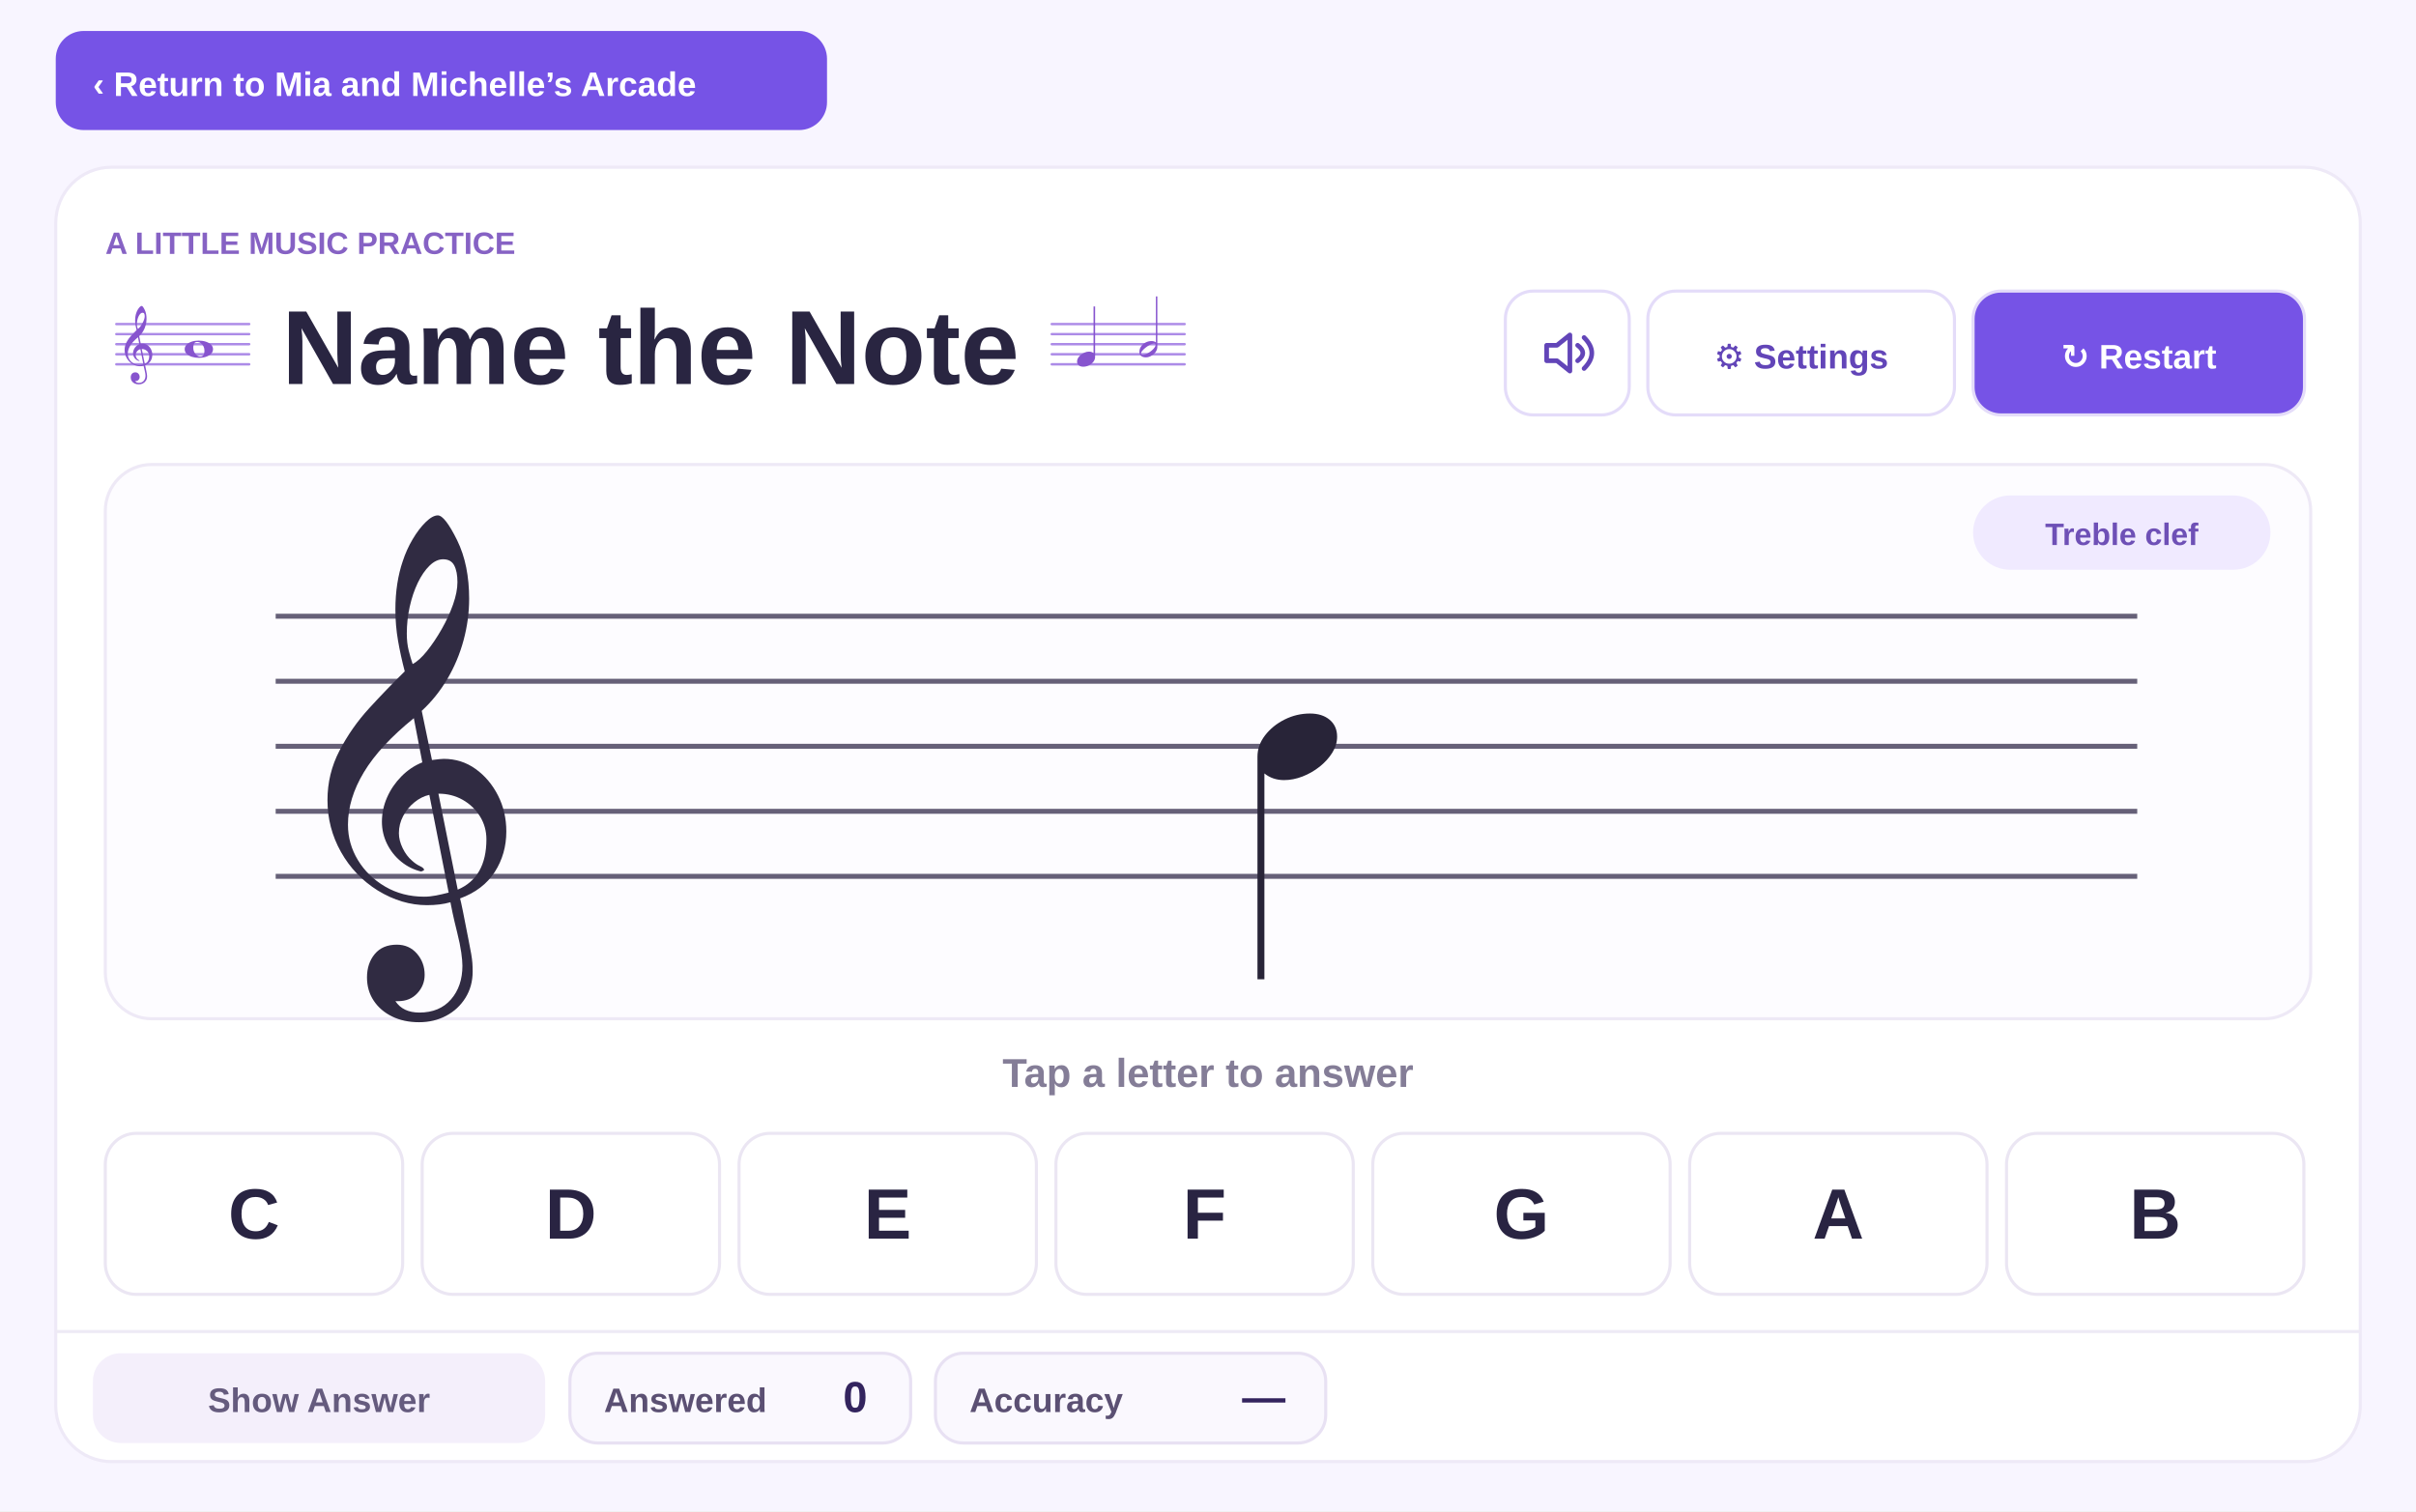
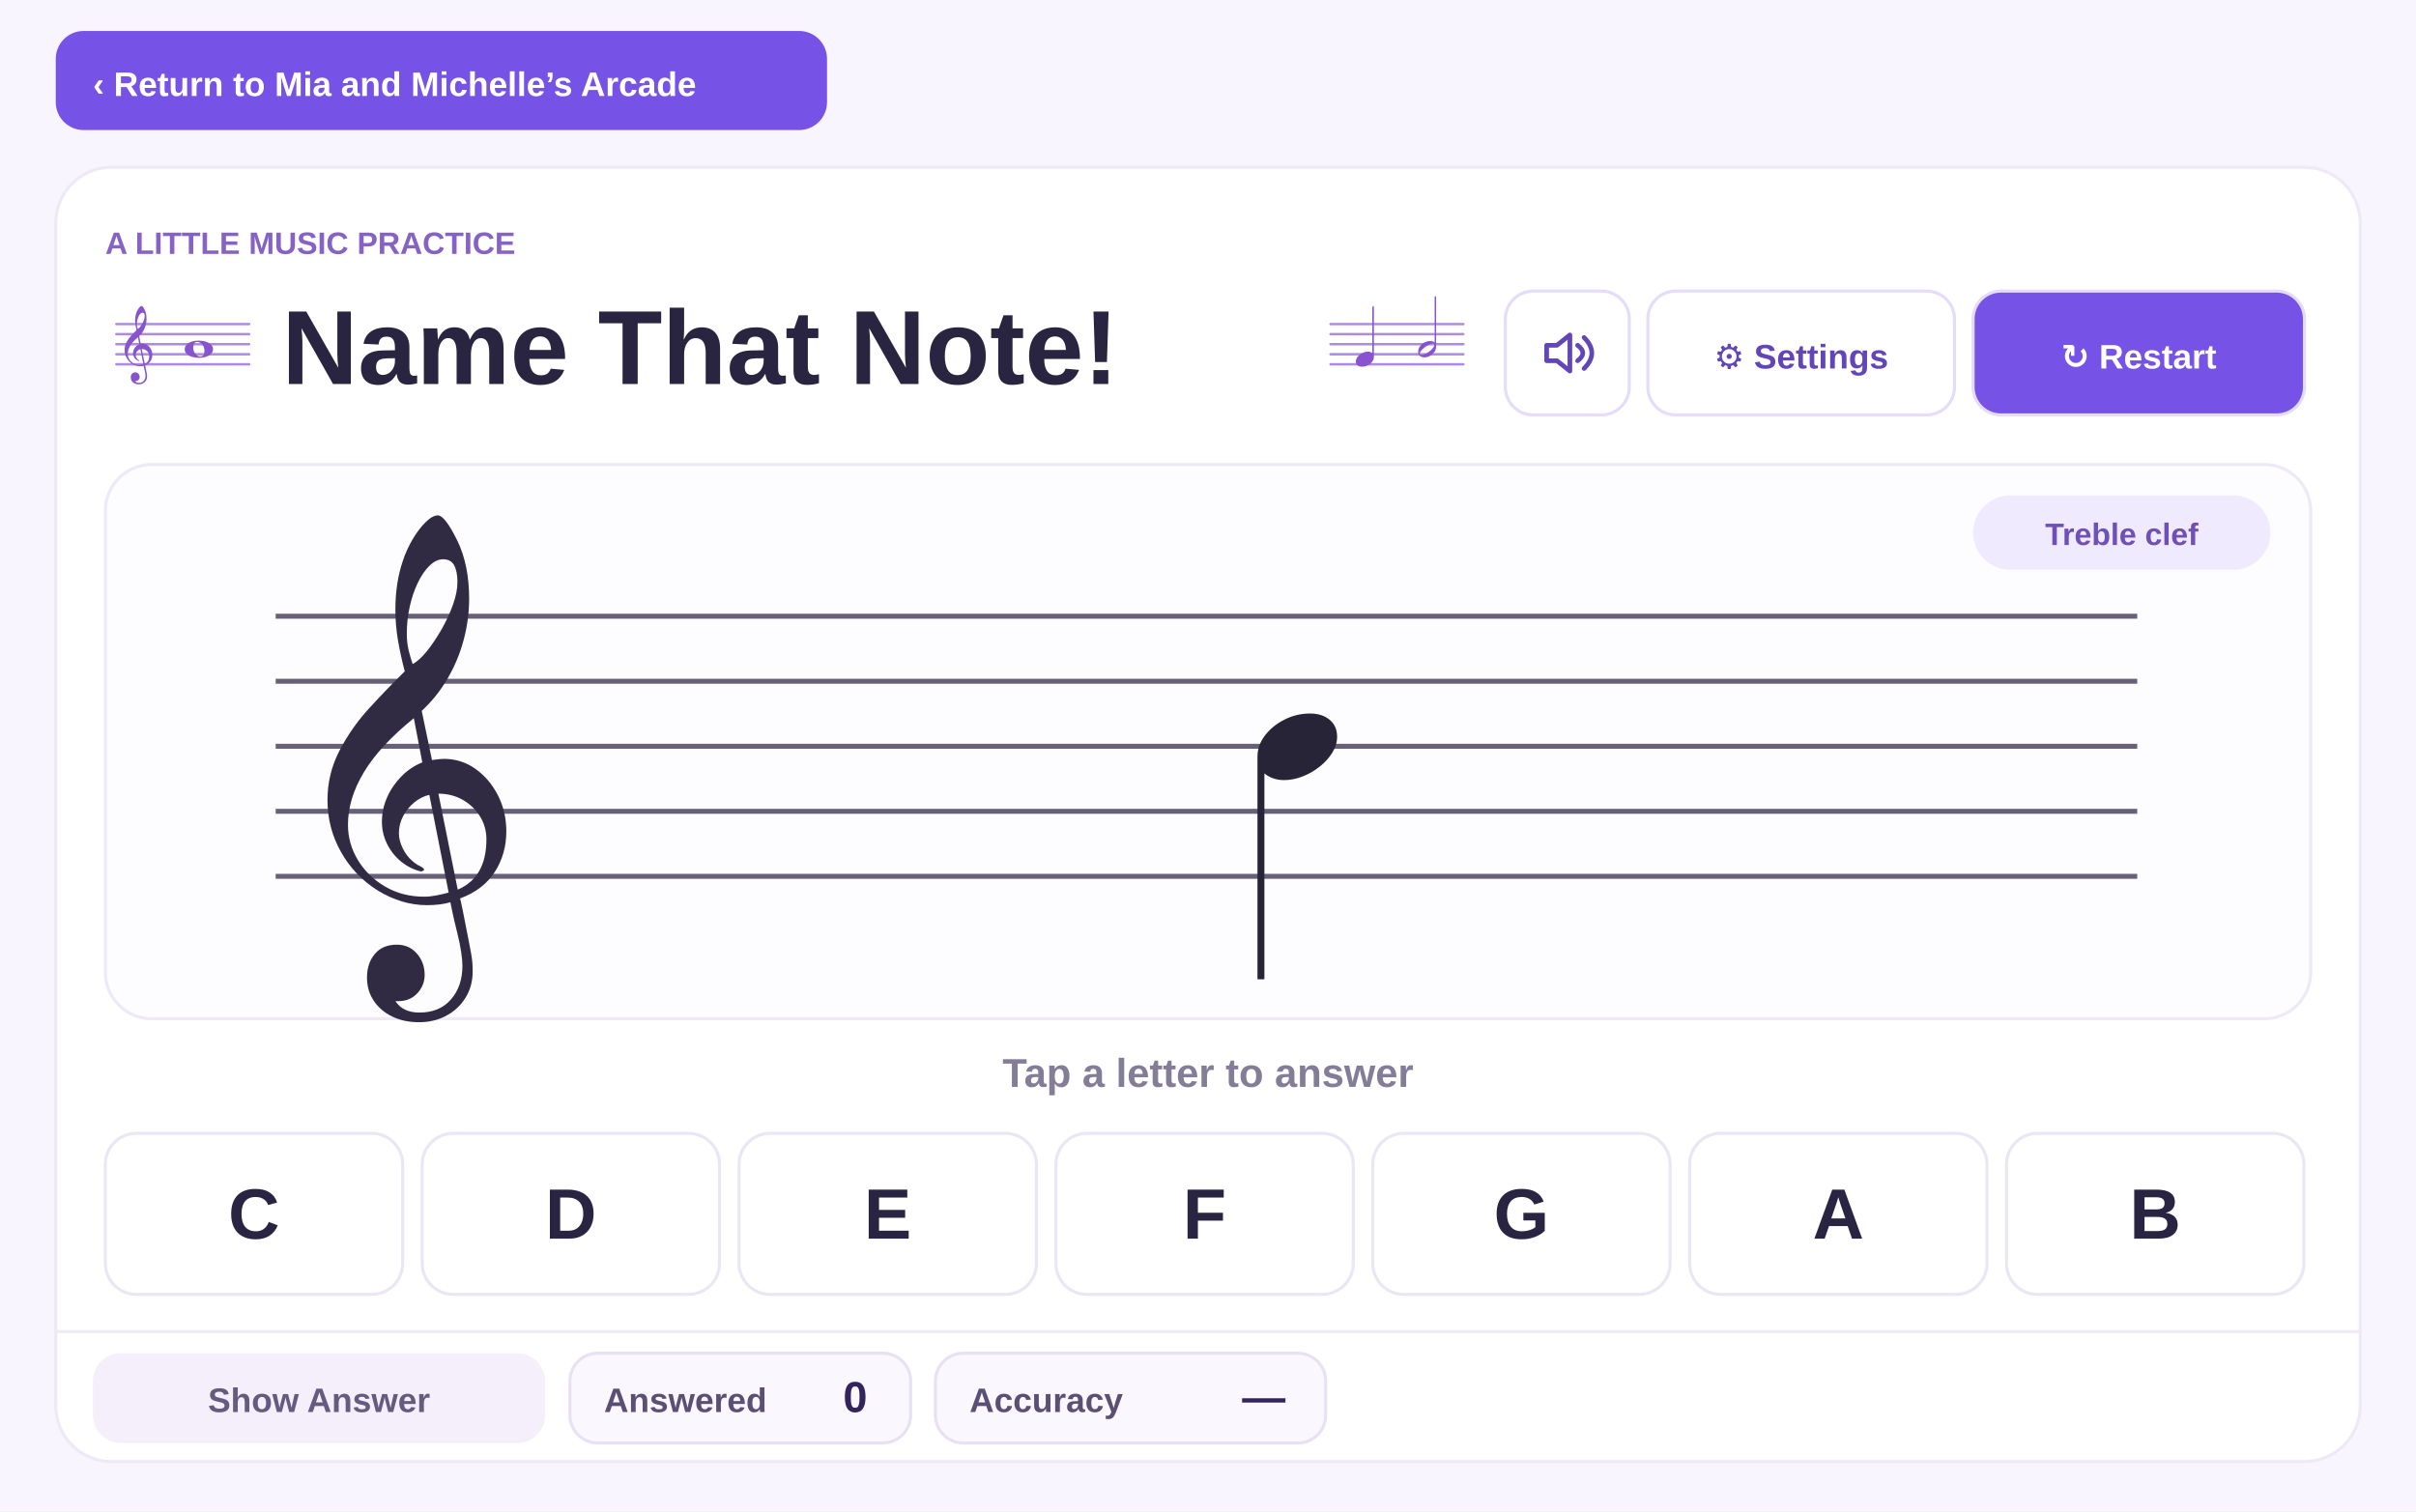
- <svg xmlns="http://www.w3.org/2000/svg" width="780" height="488" viewBox="0 0 780 488" role="img" aria-label="Name the Note: matching title icons, white sound and settings buttons, and inline Answered and Accuracy beside Show Answer.">
+ <svg xmlns="http://www.w3.org/2000/svg" width="780" height="488" viewBox="0 0 780 488" role="img" aria-label="Name That Note! — matching title icons, white sound and settings buttons, and inline Answered and Accuracy beside Show Answer.">
  <rect x="0" y="0" width="780" height="488" rx="0" fill="#f8f5ff" />
  <rect x="18" y="10" width="249" height="32" rx="9" fill="#7653e6" />
  <text x="30" y="31" fill="white" font-family="Arial,sans-serif" font-size="11" font-weight="700" text-anchor="start">‹ Return to Mia and Michelle’s Arcade</text>
  <rect x="18" y="54" width="744" height="418" rx="18" fill="white" stroke="#eee9f7" />
  <text x="34" y="82" fill="#8662c4" font-family="Arial,sans-serif" font-size="10" font-weight="850" text-anchor="start">A LITTLE MUSIC PRACTICE</text>
  <svg class="npx-brand-left" viewBox="0 0 80 50" aria-hidden="true" x="33" y="94" width="52" height="33">
    <line x1="7" x2="73" y1="16" y2="16" stroke="#ac8be7" stroke-width="1.2" stroke-linecap="round" />
    <line x1="7" x2="73" y1="21" y2="21" stroke="#ac8be7" stroke-width="1.2" stroke-linecap="round" />
    <line x1="7" x2="73" y1="26" y2="26" stroke="#ac8be7" stroke-width="1.2" stroke-linecap="round" />
    <line x1="7" x2="73" y1="31" y2="31" stroke="#ac8be7" stroke-width="1.2" stroke-linecap="round" />
    <line x1="7" x2="73" y1="36" y2="36" stroke="#ac8be7" stroke-width="1.2" stroke-linecap="round" />
    <path d="M314 801Q300 854 291 906Q282 958 282 1012Q282 1059 288.5 1100.5Q295 1142 307 1177Q320 1217 341 1252.5Q362 1288 385.5 1311Q409 1334 427 1334Q451 1334 493 1249Q514 1206 524 1156Q534 1106 534 1049Q534 978 515 907.5Q496 837 459.5 775Q423 713 372 666L407 498Q422 500 432 501Q442 502 447 502Q508 502 556 467.5Q604 433 632.5 377Q661 321 661 254Q661 177 621.5 115.5Q582 54 503 25Q508 8 532 -117Q538 -147 541 -164.5Q544 -182 545 -195Q546 -208 546 -225Q546 -275 521.5 -314.5Q497 -354 455.5 -376Q414 -398 363 -398Q311 -398 271 -378.5Q231 -359 208 -324.5Q185 -290 185 -245Q185 -197 211.5 -165Q238 -133 287 -133Q329 -133 355.5 -163.5Q382 -194 382 -236Q382 -272 357 -299Q332 -326 292 -326H282Q308 -365 364 -365Q433 -365 472 -320Q511 -275 511 -205Q511 -188 507 -159.5Q503 -131 493 -91Q483 -51 477.5 -25Q472 1 470 12Q436 2 390 2Q304 2 222 52Q142 102 96 184Q50 266 50 361Q50 451 91 530Q132 609 192.5 675Q253 741 314 801ZM341 826Q364 838 390 870.5Q416 903 440 945Q464 987 479 1029.5Q494 1072 494 1106Q494 1142 483 1163Q472 1184 445 1184Q421 1184 398.5 1162Q376 1140 358.5 1103.5Q341 1067 331 1022Q321 977 321 930Q321 898 327.5 872Q334 846 341 826ZM398 379Q371 373 347 353.5Q323 334 308.5 306.5Q294 279 294 248Q294 223 307 196.5Q320 170 339 154Q352 142 365 136Q380 129 380 123Q380 120 370 117Q332 126 301.5 151Q271 176 253.5 211.5Q236 247 236 287Q236 330 253.5 370Q271 410 302.5 442Q334 474 374 490L345 641Q229 547 174.5 456.5Q120 366 120 277Q120 212 154 156Q188 100 247 65.5Q306 31 380 31Q400 31 420.5 35Q441 39 464 45ZM495 55Q593 97 593 227Q593 270 571 305.5Q549 341 512 362Q475 383 429 383Z" fill="#8754ce" transform="translate(10 37) scale(.0225 -.0225)" />
    <path d="M50 135Q50 172 77 200Q104 228 150.5 244Q197 260 253 260Q310 260 358 244.5Q406 229 435 201Q464 173 464 135Q464 96 436 67.5Q408 39 361.5 23.5Q315 8 259 8Q203 8 155.5 23Q108 38 79 66.5Q50 95 50 135ZM280 28Q314 28 326.5 53Q339 78 339 112Q339 147 324.5 176Q310 205 286 222.5Q262 240 232 240Q198 240 186.5 215Q175 190 175 156Q175 122 189 93Q203 64 226.5 46Q250 28 280 28Z" fill="#8754ce" fill-rule="evenodd" transform="translate(48 28.5) scale(0.034 -0.034) translate(-257 -134)" />
  </svg>
-   <svg class="npx-brand-right" viewBox="0 0 80 50" aria-hidden="true" x="335" y="94" width="52" height="33">
+   <svg class="npx-brand-right" viewBox="0 0 80 50" aria-hidden="true" x="425" y="94" width="52" height="33">
    <line x1="7" x2="73" y1="16" y2="16" stroke="#ac8be7" stroke-width="1.2" stroke-linecap="round" />
    <line x1="7" x2="73" y1="21" y2="21" stroke="#ac8be7" stroke-width="1.2" stroke-linecap="round" />
    <line x1="7" x2="73" y1="26" y2="26" stroke="#ac8be7" stroke-width="1.2" stroke-linecap="round" />
    <line x1="7" x2="73" y1="31" y2="31" stroke="#ac8be7" stroke-width="1.2" stroke-linecap="round" />
    <line x1="7" x2="73" y1="36" y2="36" stroke="#ac8be7" stroke-width="1.2" stroke-linecap="round" />
    <path d="M350 1009V173Q350 130 321.5 93Q293 56 248 33.5Q203 11 153 11Q107 11 79 34.5Q51 58 51 98Q51 129 69 158Q87 187 116.5 210.5Q146 234 181 247.5Q216 261 250 261Q293 261 324 236V1009Z" fill="#8754ce" fill-rule="evenodd" transform="translate(24 33.5) scale(0.03 -0.03) translate(-198.5 -134)" />
    <path d="M323 1009H347V169Q347 137 330.5 106.5Q314 76 286 52Q258 28 225 13.5Q192 -1 159 -1Q111 -1 80.5 21.5Q50 44 50 90Q50 141 78.5 181.5Q107 222 153 245.5Q199 269 251 269Q295 269 323 247ZM77 66Q77 56 84.5 48Q92 40 105 40Q140 40 192 69Q227 89 255.5 113.5Q284 138 301 162.5Q318 187 318 204Q318 215 312.5 222.5Q307 230 293 230Q274 230 247 218Q220 206 190.5 187Q161 168 135 145.5Q109 123 93 102Q77 81 77 66Z" fill="#8754ce" fill-rule="evenodd" transform="translate(55 28.5) scale(0.03 -0.03) translate(-198.5 -134)" />
  </svg>
-   <text x="91" y="124" fill="#292541" font-family="Arial,sans-serif" font-size="34" font-weight="850" text-anchor="start">Name the Note</text>
+   <text x="91" y="124" fill="#292541" font-family="Arial,sans-serif" font-size="34" font-weight="850" text-anchor="start">Name That Note!</text>
  <rect x="486" y="94" width="40" height="40" rx="9" fill="white" stroke="#e4dcf9" />
  <g transform="translate(496 104) scale(.8333)" fill="none" stroke="#6245b8" stroke-width="1.8" stroke-linecap="round" stroke-linejoin="round">
    <path d="M4 9v6h4l5 4V5L8 9H4Z" />
    <path d="M16 9q4 3 0 6m2.5-9q6 6 0 12" />
  </g>
  <rect x="532" y="94" width="99" height="40" rx="9" fill="white" stroke="#e4dcf9" />
  <text x="581.5" y="119" fill="#6245b8" font-family="Arial,sans-serif" font-size="11" font-weight="800" text-anchor="middle">⚙ Settings</text>
  <rect x="637" y="94" width="107" height="40" rx="9" fill="#7653e6" stroke="#e4dcf9" />
  <text x="690.5" y="119" fill="white" font-family="Arial,sans-serif" font-size="11" font-weight="800" text-anchor="middle">↻ Restart</text>
  <rect x="34" y="150" width="712" height="179" rx="15" fill="#fdfcff" stroke="#eee9f6" />
  <rect x="637" y="160" width="96" height="24" rx="12" fill="#f0eaff" />
  <text x="685" y="176" fill="#6e50b6" font-family="Arial,sans-serif" font-size="10" font-weight="800" text-anchor="middle">Treble clef</text>
  <line x1="89" x2="690" y1="199" y2="199" stroke="#666078" stroke-width="1.6" />
  <line x1="89" x2="690" y1="220" y2="220" stroke="#666078" stroke-width="1.6" />
  <line x1="89" x2="690" y1="241" y2="241" stroke="#666078" stroke-width="1.6" />
  <line x1="89" x2="690" y1="262" y2="262" stroke="#666078" stroke-width="1.6" />
  <line x1="89" x2="690" y1="283" y2="283" stroke="#666078" stroke-width="1.6" />
  <path d="M314 801Q300 854 291 906Q282 958 282 1012Q282 1059 288.5 1100.5Q295 1142 307 1177Q320 1217 341 1252.5Q362 1288 385.5 1311Q409 1334 427 1334Q451 1334 493 1249Q514 1206 524 1156Q534 1106 534 1049Q534 978 515 907.5Q496 837 459.5 775Q423 713 372 666L407 498Q422 500 432 501Q442 502 447 502Q508 502 556 467.5Q604 433 632.5 377Q661 321 661 254Q661 177 621.5 115.5Q582 54 503 25Q508 8 532 -117Q538 -147 541 -164.5Q544 -182 545 -195Q546 -208 546 -225Q546 -275 521.5 -314.5Q497 -354 455.5 -376Q414 -398 363 -398Q311 -398 271 -378.5Q231 -359 208 -324.5Q185 -290 185 -245Q185 -197 211.5 -165Q238 -133 287 -133Q329 -133 355.5 -163.5Q382 -194 382 -236Q382 -272 357 -299Q332 -326 292 -326H282Q308 -365 364 -365Q433 -365 472 -320Q511 -275 511 -205Q511 -188 507 -159.5Q503 -131 493 -91Q483 -51 477.5 -25Q472 1 470 12Q436 2 390 2Q304 2 222 52Q142 102 96 184Q50 266 50 361Q50 451 91 530Q132 609 192.5 675Q253 741 314 801ZM341 826Q364 838 390 870.5Q416 903 440 945Q464 987 479 1029.5Q494 1072 494 1106Q494 1142 483 1163Q472 1184 445 1184Q421 1184 398.5 1162Q376 1140 358.5 1103.5Q341 1067 331 1022Q321 977 321 930Q321 898 327.5 872Q334 846 341 826ZM398 379Q371 373 347 353.5Q323 334 308.5 306.5Q294 279 294 248Q294 223 307 196.5Q320 170 339 154Q352 142 365 136Q380 129 380 123Q380 120 370 117Q332 126 301.5 151Q271 176 253.5 211.5Q236 247 236 287Q236 330 253.5 370Q271 410 302.5 442Q334 474 374 490L345 641Q229 547 174.5 456.5Q120 366 120 277Q120 212 154 156Q188 100 247 65.5Q306 31 380 31Q400 31 420.5 35Q441 39 464 45ZM495 55Q593 97 593 227Q593 270 571 305.5Q549 341 512 362Q475 383 429 383Z" fill="#302b42" transform="translate(101 292.5) scale(.0945 -.0945)" />
  <path d="M350 1009V173Q350 130 321.5 93Q293 56 248 33.5Q203 11 153 11Q107 11 79 34.5Q51 58 51 98Q51 129 69 158Q87 187 116.5 210.5Q146 234 181 247.5Q216 261 250 261Q293 261 324 236V1009Z" fill="#282438" fill-rule="evenodd" transform="translate(419 241) scale(-.086 .086) translate(-198.5 -134)" />
  <text x="390" y="351" fill="#847d97" font-family="Arial,sans-serif" font-size="13" font-weight="780" text-anchor="middle">Tap a letter to answer</text>
  <rect x="34.0" y="366" width="96" height="52" rx="10" fill="white" stroke="#ebe6f3" />
  <text x="82.0" y="400" fill="#292442" font-family="Arial,sans-serif" font-size="23" font-weight="850" text-anchor="middle">C</text>
  <rect x="136.3" y="366" width="96" height="52" rx="10" fill="white" stroke="#ebe6f3" />
  <text x="184.3" y="400" fill="#292442" font-family="Arial,sans-serif" font-size="23" font-weight="850" text-anchor="middle">D</text>
  <rect x="238.6" y="366" width="96" height="52" rx="10" fill="white" stroke="#ebe6f3" />
  <text x="286.6" y="400" fill="#292442" font-family="Arial,sans-serif" font-size="23" font-weight="850" text-anchor="middle">E</text>
  <rect x="340.9" y="366" width="96" height="52" rx="10" fill="white" stroke="#ebe6f3" />
  <text x="388.9" y="400" fill="#292442" font-family="Arial,sans-serif" font-size="23" font-weight="850" text-anchor="middle">F</text>
  <rect x="443.2" y="366" width="96" height="52" rx="10" fill="white" stroke="#ebe6f3" />
  <text x="491.2" y="400" fill="#292442" font-family="Arial,sans-serif" font-size="23" font-weight="850" text-anchor="middle">G</text>
  <rect x="545.5" y="366" width="96" height="52" rx="10" fill="white" stroke="#ebe6f3" />
  <text x="593.5" y="400" fill="#292442" font-family="Arial,sans-serif" font-size="23" font-weight="850" text-anchor="middle">A</text>
  <rect x="647.8" y="366" width="96" height="52" rx="10" fill="white" stroke="#ebe6f3" />
  <text x="695.8" y="400" fill="#292442" font-family="Arial,sans-serif" font-size="23" font-weight="850" text-anchor="middle">B</text>
  <line x1="18" x2="762" y1="430" y2="430" stroke="#eeeaf5" />
  <rect x="30" y="437" width="146" height="29" rx="9" fill="#f4effb" />
  <text x="103" y="456" fill="#655b7e" font-family="Arial,sans-serif" font-size="11" font-weight="790" text-anchor="middle">Show Answer</text>
  <rect x="184" y="437" width="110" height="29" rx="9" fill="#faf8fe" stroke="#e8e1f3" />
  <text x="195" y="456" fill="#5b5073" font-family="Arial,sans-serif" font-size="11" font-weight="750" text-anchor="start">Answered</text>
  <text x="280" y="456" fill="#33245e" font-family="Arial,sans-serif" font-size="14" font-weight="850" text-anchor="end">0</text>
  <rect x="302" y="437" width="126" height="29" rx="9" fill="#faf8fe" stroke="#e8e1f3" />
  <text x="313" y="456" fill="#5b5073" font-family="Arial,sans-serif" font-size="11" font-weight="750" text-anchor="start">Accuracy</text>
  <text x="415" y="456" fill="#33245e" font-family="Arial,sans-serif" font-size="14" font-weight="850" text-anchor="end">—</text>
</svg>
